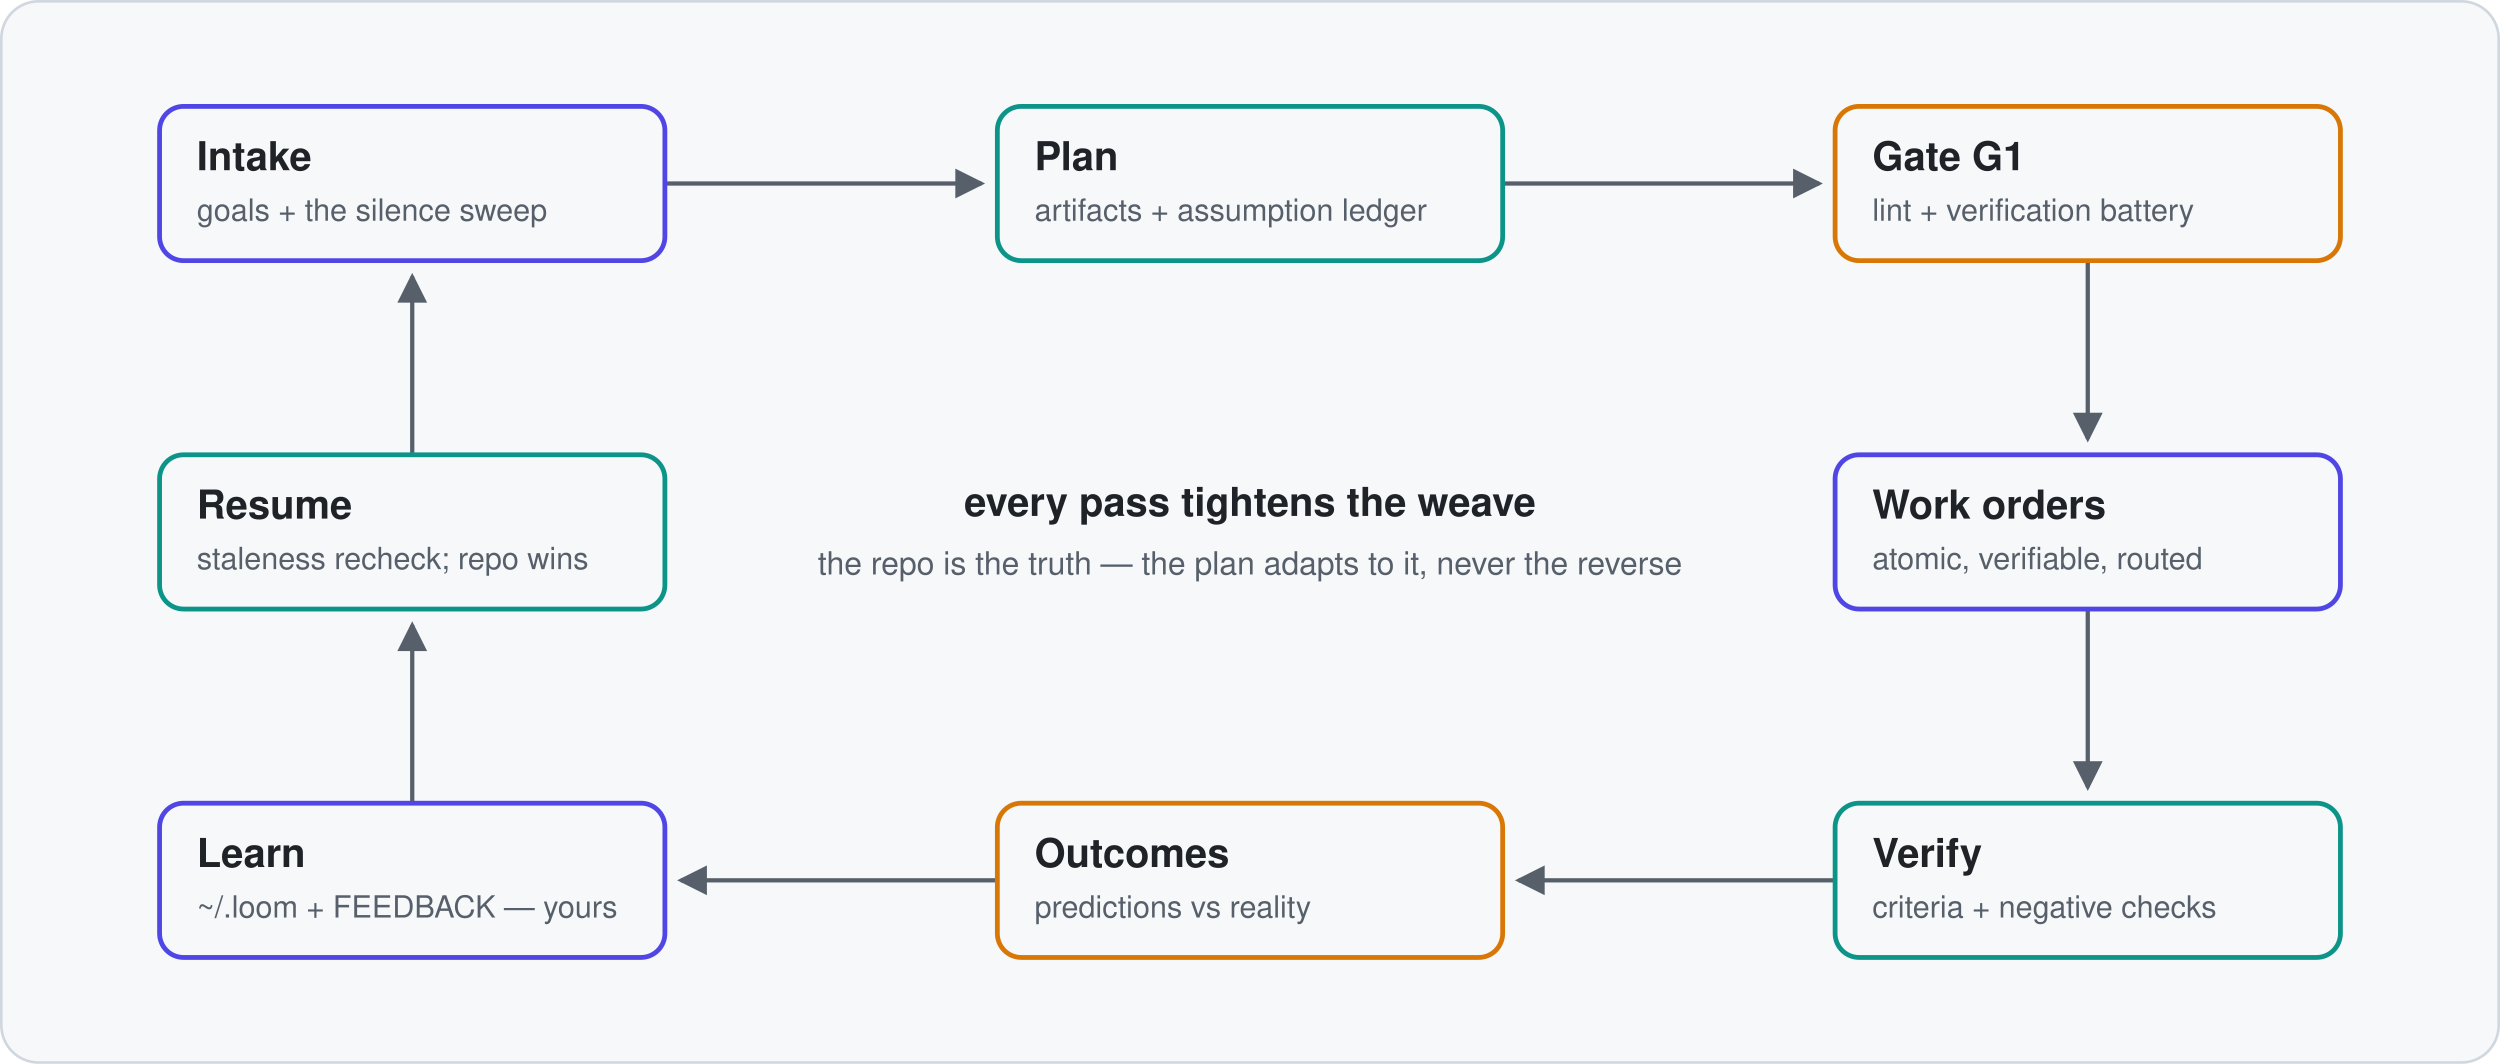
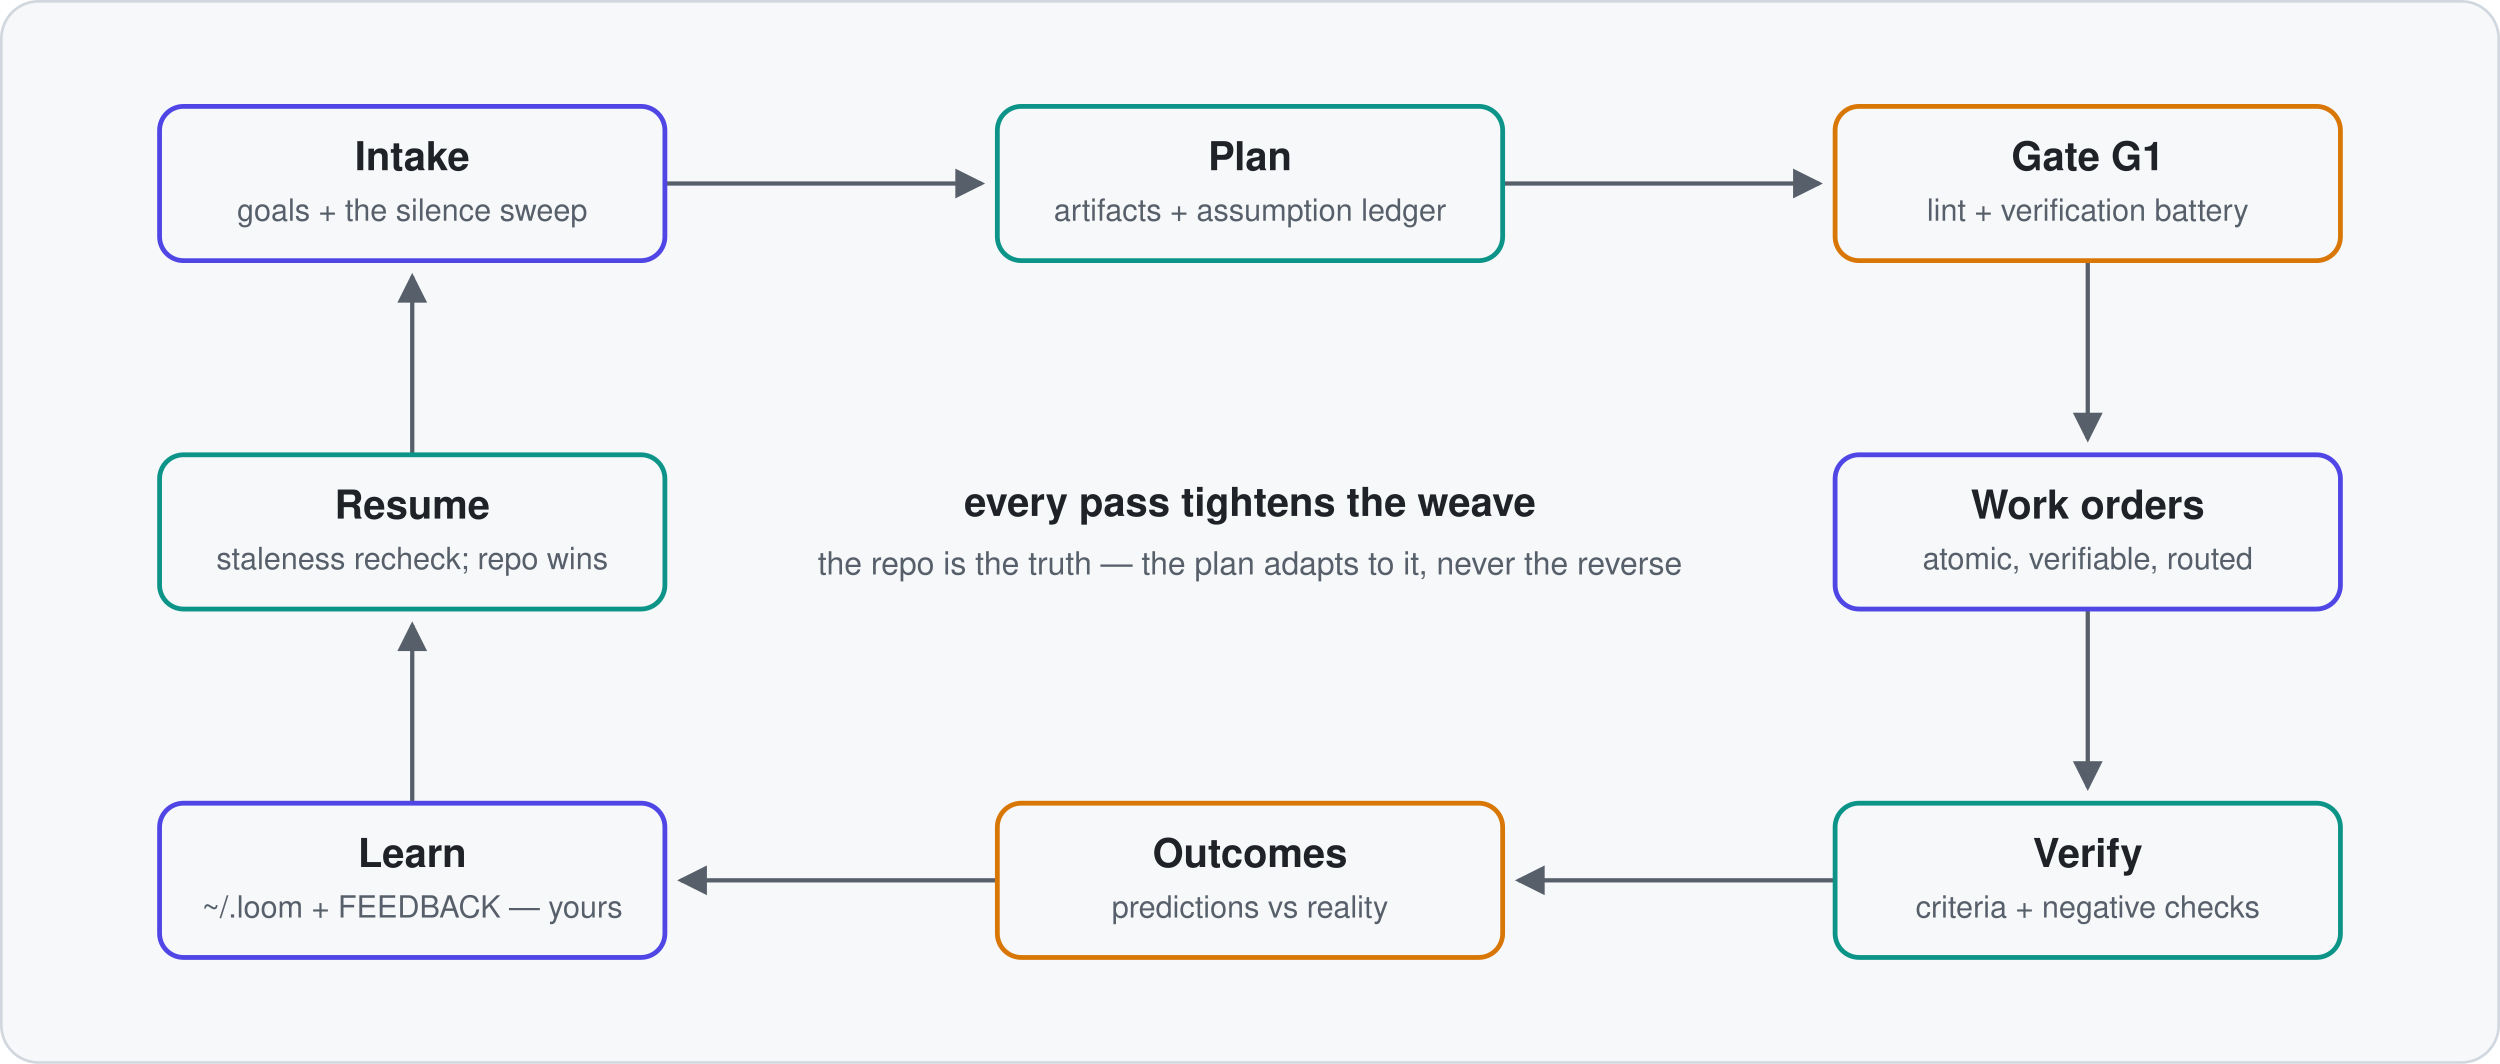
<svg xmlns="http://www.w3.org/2000/svg" viewBox="0 0 940 400" role="img" aria-label="the Loom lifecycle loop">
  <rect x="0.5" y="0.5" width="939" height="399" rx="14" fill="#f6f8fa" stroke="#d0d7de" />
  <defs>
    <marker id="ar" viewBox="0 0 8 8" refX="7" refY="4" markerWidth="7" markerHeight="7" orient="auto">
      <path d="M0,0 L8,4 L0,8 z" fill="#57606a" />
    </marker>
  </defs>
  <line x1="250.0" y1="69.0" x2="369.0" y2="69.0" stroke="#57606a" stroke-width="1.6" marker-end="url(#ar)" />
  <line x1="565.0" y1="69.0" x2="684.0" y2="69.0" stroke="#57606a" stroke-width="1.6" marker-end="url(#ar)" />
  <line x1="785.0" y1="98.0" x2="785.0" y2="165.0" stroke="#57606a" stroke-width="1.6" marker-end="url(#ar)" />
  <line x1="785.0" y1="229.0" x2="785.0" y2="296.0" stroke="#57606a" stroke-width="1.6" marker-end="url(#ar)" />
  <line x1="690.0" y1="331.0" x2="571.0" y2="331.0" stroke="#57606a" stroke-width="1.6" marker-end="url(#ar)" />
  <line x1="375.0" y1="331.0" x2="256.0" y2="331.0" stroke="#57606a" stroke-width="1.6" marker-end="url(#ar)" />
  <line x1="155.0" y1="302.0" x2="155.0" y2="235.0" stroke="#57606a" stroke-width="1.6" marker-end="url(#ar)" />
  <line x1="155.0" y1="171.0" x2="155.0" y2="104.0" stroke="#57606a" stroke-width="1.6" marker-end="url(#ar)" />
  <g>
    <rect x="60" y="40" width="190" height="58" rx="9" fill="#f6f8fa" stroke="#4f46e5" stroke-width="1.8" />
-     <text x="74" y="64" font-family="-apple-system,Segoe UI,Helvetica,Arial,sans-serif" font-size="15" font-weight="700" fill="#1f2328">Intake</text>
-     <text x="74" y="83" font-family="-apple-system,Segoe UI,Helvetica,Arial,sans-serif" font-size="11.5" fill="#57606a">goals + the silence sweep</text>
+     <text x="155.0" y="64" font-family="-apple-system,Segoe UI,Helvetica,Arial,sans-serif" font-size="15" text-anchor="middle" font-weight="700" fill="#1f2328">Intake</text>
+     <text x="155.0" y="83" font-family="-apple-system,Segoe UI,Helvetica,Arial,sans-serif" font-size="11.5" text-anchor="middle" fill="#57606a">goals + the silence sweep</text>
  </g>
  <g>
    <rect x="375" y="40" width="190" height="58" rx="9" fill="#f6f8fa" stroke="#0d9488" stroke-width="1.8" />
-     <text x="389" y="64" font-family="-apple-system,Segoe UI,Helvetica,Arial,sans-serif" font-size="15" font-weight="700" fill="#1f2328">Plan</text>
-     <text x="389" y="83" font-family="-apple-system,Segoe UI,Helvetica,Arial,sans-serif" font-size="11.5" fill="#57606a">artifacts + assumption ledger</text>
+     <text x="470.0" y="64" font-family="-apple-system,Segoe UI,Helvetica,Arial,sans-serif" font-size="15" text-anchor="middle" font-weight="700" fill="#1f2328">Plan</text>
+     <text x="470.0" y="83" font-family="-apple-system,Segoe UI,Helvetica,Arial,sans-serif" font-size="11.5" text-anchor="middle" fill="#57606a">artifacts + assumption ledger</text>
  </g>
  <g>
    <rect x="690" y="40" width="190" height="58" rx="9" fill="#f6f8fa" stroke="#d97706" stroke-width="1.8" />
-     <text x="704" y="64" font-family="-apple-system,Segoe UI,Helvetica,Arial,sans-serif" font-size="15" font-weight="700" fill="#1f2328">Gate G1</text>
-     <text x="704" y="83" font-family="-apple-system,Segoe UI,Helvetica,Arial,sans-serif" font-size="11.5" fill="#57606a">lint + verification battery</text>
+     <text x="785.0" y="64" font-family="-apple-system,Segoe UI,Helvetica,Arial,sans-serif" font-size="15" text-anchor="middle" font-weight="700" fill="#1f2328">Gate G1</text>
+     <text x="785.0" y="83" font-family="-apple-system,Segoe UI,Helvetica,Arial,sans-serif" font-size="11.5" text-anchor="middle" fill="#57606a">lint + verification battery</text>
  </g>
  <g>
    <rect x="690" y="171" width="190" height="58" rx="9" fill="#f6f8fa" stroke="#4f46e5" stroke-width="1.8" />
-     <text x="704" y="195" font-family="-apple-system,Segoe UI,Helvetica,Arial,sans-serif" font-size="15" font-weight="700" fill="#1f2328">Work orders</text>
-     <text x="704" y="214" font-family="-apple-system,Segoe UI,Helvetica,Arial,sans-serif" font-size="11.5" fill="#57606a">atomic, verifiable, routed</text>
+     <text x="785.0" y="195" font-family="-apple-system,Segoe UI,Helvetica,Arial,sans-serif" font-size="15" text-anchor="middle" font-weight="700" fill="#1f2328">Work orders</text>
+     <text x="785.0" y="214" font-family="-apple-system,Segoe UI,Helvetica,Arial,sans-serif" font-size="11.5" text-anchor="middle" fill="#57606a">atomic, verifiable, routed</text>
  </g>
  <g>
    <rect x="690" y="302" width="190" height="58" rx="9" fill="#f6f8fa" stroke="#0d9488" stroke-width="1.8" />
-     <text x="704" y="326" font-family="-apple-system,Segoe UI,Helvetica,Arial,sans-serif" font-size="15" font-weight="700" fill="#1f2328">Verify</text>
-     <text x="704" y="345" font-family="-apple-system,Segoe UI,Helvetica,Arial,sans-serif" font-size="11.5" fill="#57606a">criteria + negative checks</text>
+     <text x="785.0" y="326" font-family="-apple-system,Segoe UI,Helvetica,Arial,sans-serif" font-size="15" text-anchor="middle" font-weight="700" fill="#1f2328">Verify</text>
+     <text x="785.0" y="345" font-family="-apple-system,Segoe UI,Helvetica,Arial,sans-serif" font-size="11.5" text-anchor="middle" fill="#57606a">criteria + negative checks</text>
  </g>
  <g>
    <rect x="375" y="302" width="190" height="58" rx="9" fill="#f6f8fa" stroke="#d97706" stroke-width="1.8" />
-     <text x="389" y="326" font-family="-apple-system,Segoe UI,Helvetica,Arial,sans-serif" font-size="15" font-weight="700" fill="#1f2328">Outcomes</text>
-     <text x="389" y="345" font-family="-apple-system,Segoe UI,Helvetica,Arial,sans-serif" font-size="11.5" fill="#57606a">predictions vs reality</text>
+     <text x="470.0" y="326" font-family="-apple-system,Segoe UI,Helvetica,Arial,sans-serif" font-size="15" text-anchor="middle" font-weight="700" fill="#1f2328">Outcomes</text>
+     <text x="470.0" y="345" font-family="-apple-system,Segoe UI,Helvetica,Arial,sans-serif" font-size="11.5" text-anchor="middle" fill="#57606a">predictions vs reality</text>
  </g>
  <g>
    <rect x="60" y="302" width="190" height="58" rx="9" fill="#f6f8fa" stroke="#4f46e5" stroke-width="1.8" />
-     <text x="74" y="326" font-family="-apple-system,Segoe UI,Helvetica,Arial,sans-serif" font-size="15" font-weight="700" fill="#1f2328">Learn</text>
-     <text x="74" y="345" font-family="-apple-system,Segoe UI,Helvetica,Arial,sans-serif" font-size="11.5" fill="#57606a">~/.loom + FEEDBACK — yours</text>
+     <text x="155.0" y="326" font-family="-apple-system,Segoe UI,Helvetica,Arial,sans-serif" font-size="15" text-anchor="middle" font-weight="700" fill="#1f2328">Learn</text>
+     <text x="155.0" y="345" font-family="-apple-system,Segoe UI,Helvetica,Arial,sans-serif" font-size="11.5" text-anchor="middle" fill="#57606a">~/.loom + FEEDBACK — yours</text>
  </g>
  <g>
    <rect x="60" y="171" width="190" height="58" rx="9" fill="#f6f8fa" stroke="#0d9488" stroke-width="1.8" />
-     <text x="74" y="195" font-family="-apple-system,Segoe UI,Helvetica,Arial,sans-serif" font-size="15" font-weight="700" fill="#1f2328">Resume</text>
-     <text x="74" y="214" font-family="-apple-system,Segoe UI,Helvetica,Arial,sans-serif" font-size="11.5" fill="#57606a">staleness recheck; repo wins</text>
+     <text x="155.0" y="195" font-family="-apple-system,Segoe UI,Helvetica,Arial,sans-serif" font-size="15" text-anchor="middle" font-weight="700" fill="#1f2328">Resume</text>
+     <text x="155.0" y="214" font-family="-apple-system,Segoe UI,Helvetica,Arial,sans-serif" font-size="11.5" text-anchor="middle" fill="#57606a">staleness recheck; repo wins</text>
  </g>
  <text x="470.0" y="194.0" font-family="-apple-system,Segoe UI,Helvetica,Arial,sans-serif" font-size="15" text-anchor="middle" font-weight="600" fill="#1f2328">every pass tightens the weave</text>
  <text x="470.0" y="216.0" font-family="-apple-system,Segoe UI,Helvetica,Arial,sans-serif" font-size="12" text-anchor="middle" fill="#57606a">the repo is the truth — the plan adapts to it, never the reverse</text>
</svg>
